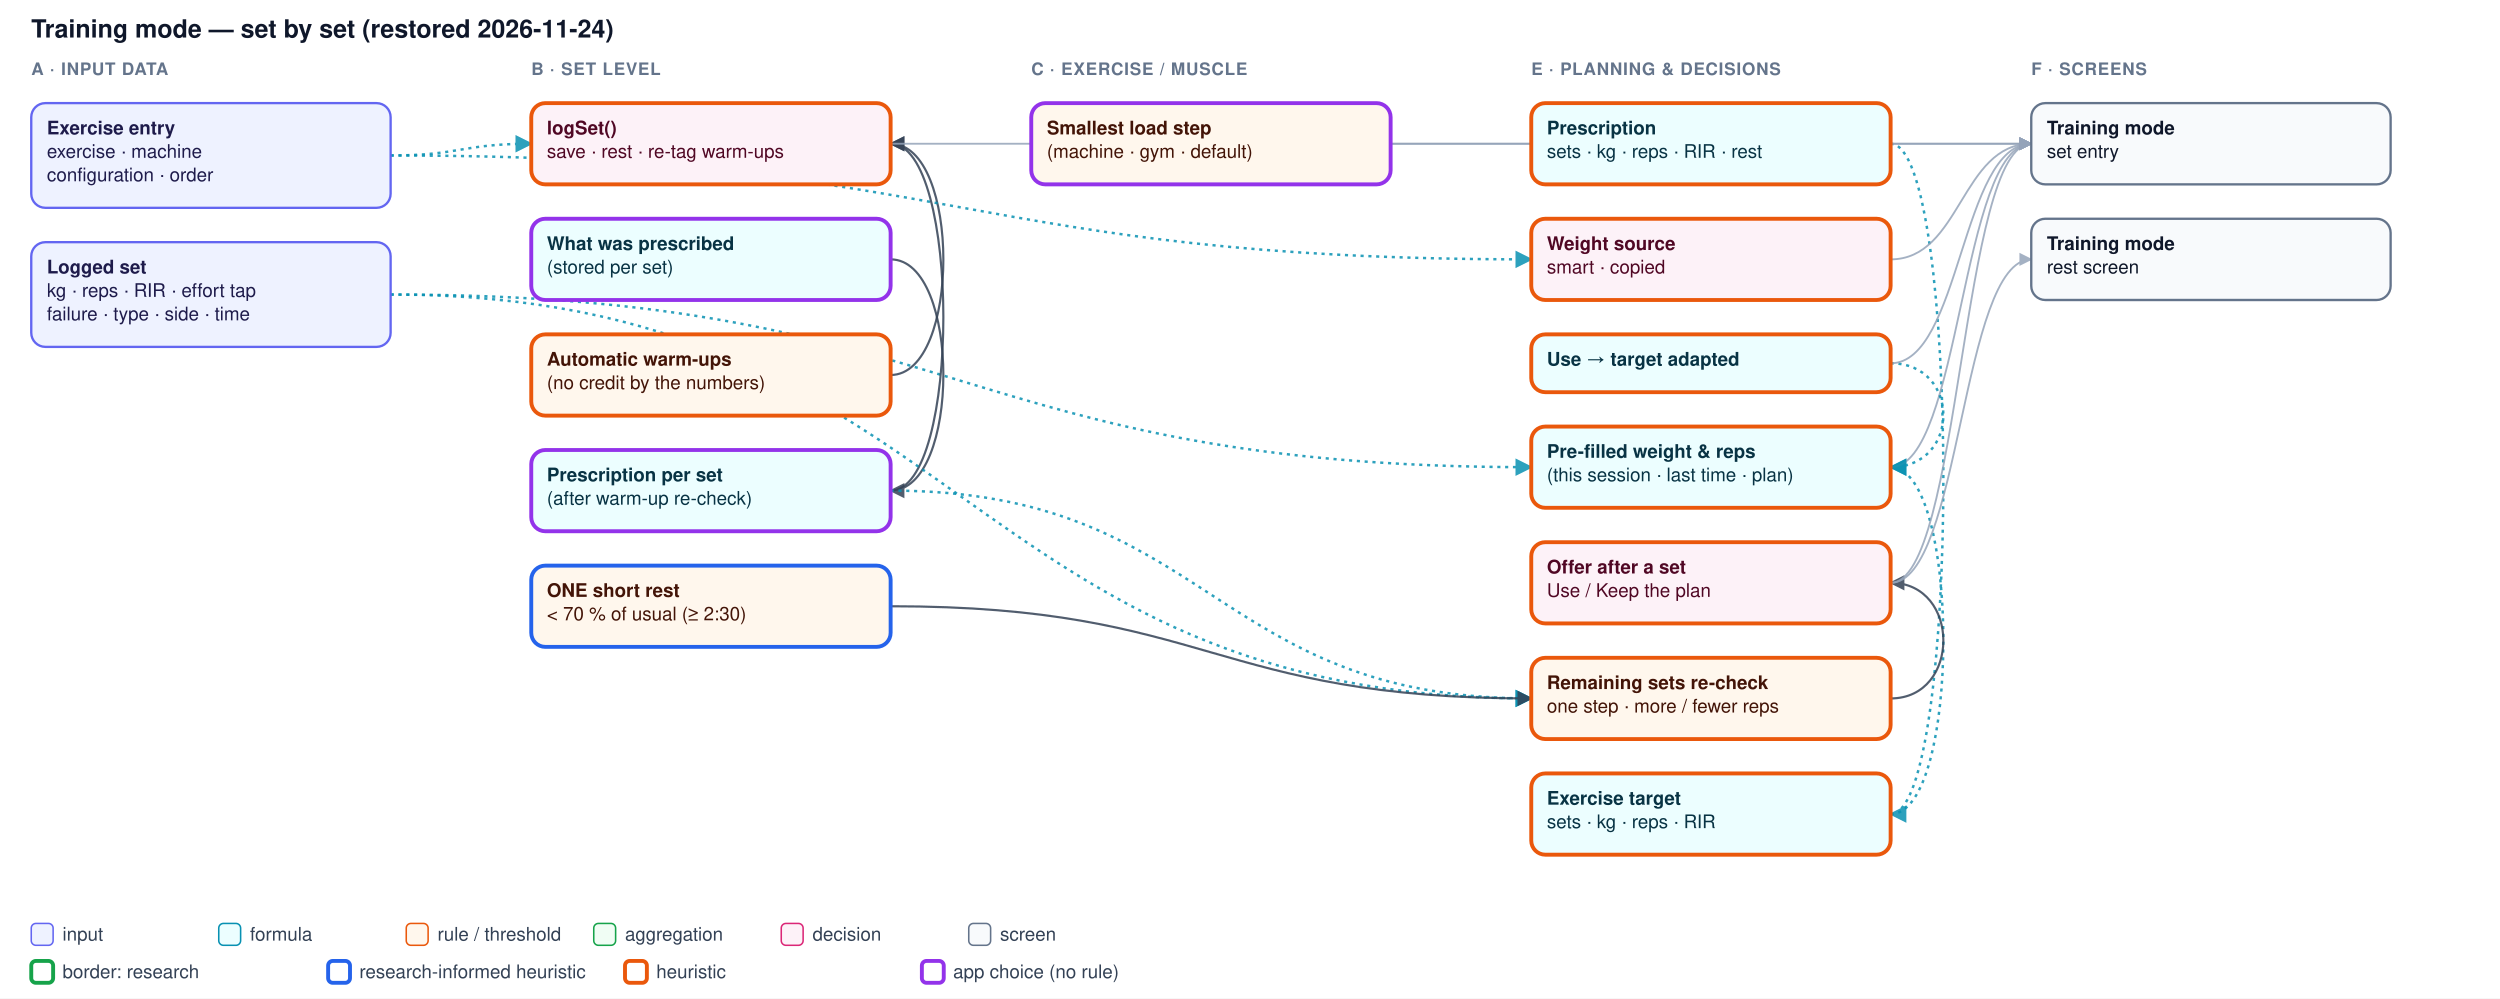
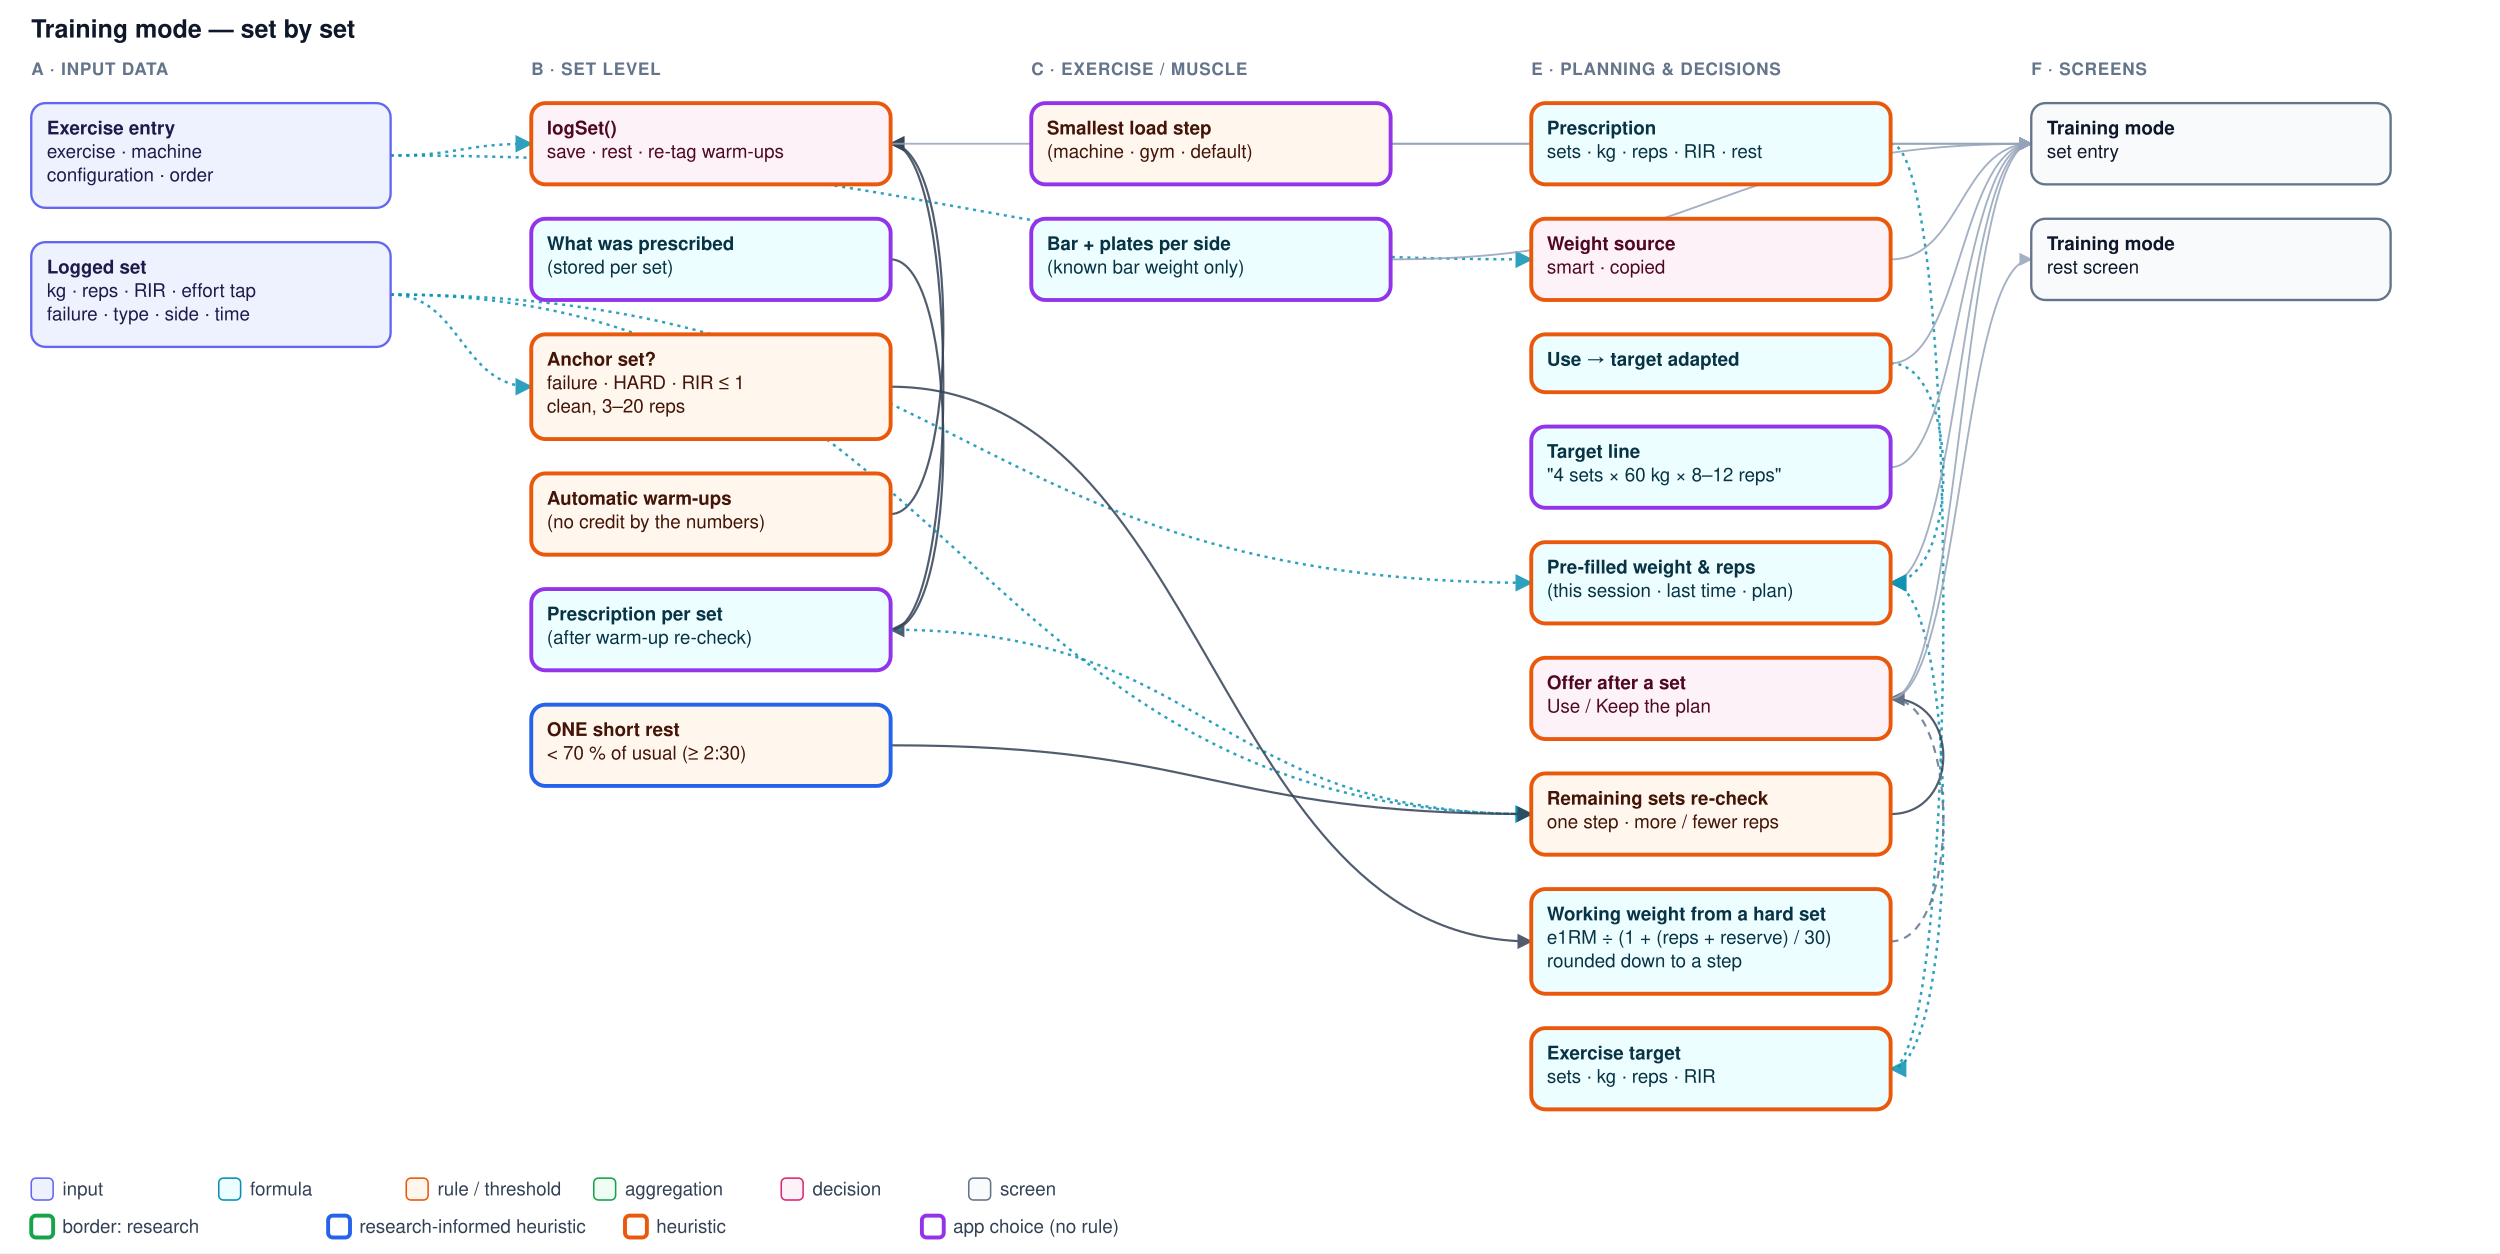
- <svg xmlns="http://www.w3.org/2000/svg" viewBox="0 0 1600 639" width="1600" height="639" font-family="Segoe UI, Helvetica, Arial, sans-serif" font-size="12">
+ <svg xmlns="http://www.w3.org/2000/svg" viewBox="0 0 1600 802" width="1600" height="802" font-family="Segoe UI, Helvetica, Arial, sans-serif" font-size="12">
  <rect width="100%" height="100%" fill="#ffffff" />
  <defs>
    <marker id="m-call" viewBox="0 0 10 10" refX="9" refY="5" markerWidth="7" markerHeight="7" orient="auto-start-reverse">
      <path d="M0,0 L10,5 L0,10 z" fill="#334155" />
    </marker>
    <marker id="m-cond" viewBox="0 0 10 10" refX="9" refY="5" markerWidth="7" markerHeight="7" orient="auto-start-reverse">
      <path d="M0,0 L10,5 L0,10 z" fill="#64748b" />
    </marker>
    <marker id="m-data" viewBox="0 0 10 10" refX="9" refY="5" markerWidth="7" markerHeight="7" orient="auto-start-reverse">
      <path d="M0,0 L10,5 L0,10 z" fill="#0891b2" />
    </marker>
    <marker id="m-agg" viewBox="0 0 10 10" refX="9" refY="5" markerWidth="7" markerHeight="7" orient="auto-start-reverse">
      <path d="M0,0 L10,5 L0,10 z" fill="#16a34a" />
    </marker>
    <marker id="m-ui" viewBox="0 0 10 10" refX="9" refY="5" markerWidth="7" markerHeight="7" orient="auto-start-reverse">
      <path d="M0,0 L10,5 L0,10 z" fill="#94a3b8" />
    </marker>
  </defs>
-   <text x="20" y="24" font-size="16" font-weight="700" fill="#0f172a">Training mode — set by set (restored 2026-11-24)</text>
+   <text x="20" y="24" font-size="16" font-weight="700" fill="#0f172a">Training mode — set by set</text>
  <text x="20" y="48" font-size="11" font-weight="700" fill="#64748b" letter-spacing="0.5">A · INPUT DATA</text>
  <text x="340" y="48" font-size="11" font-weight="700" fill="#64748b" letter-spacing="0.5">B · SET LEVEL</text>
  <text x="660" y="48" font-size="11" font-weight="700" fill="#64748b" letter-spacing="0.5">C · EXERCISE / MUSCLE</text>
  <text x="980" y="48" font-size="11" font-weight="700" fill="#64748b" letter-spacing="0.5">E · PLANNING &amp; DECISIONS</text>
  <text x="1300" y="48" font-size="11" font-weight="700" fill="#64748b" letter-spacing="0.5">F · SCREENS</text>
-   <path d="M1210,92 C1255,92 1255,521 1210,521" fill="none" stroke="#0891b2" stroke-width="1.6" stroke-dasharray="2 3" marker-end="url(#m-data)" opacity="0.85" />
-   <path d="M1210,521 C1255,521 1255,299 1210,299" fill="none" stroke="#0891b2" stroke-width="1.6" stroke-dasharray="2 3" marker-end="url(#m-data)" opacity="0.85" />
+   <path d="M1210,92 C1255,92 1255,684 1210,684" fill="none" stroke="#0891b2" stroke-width="1.6" stroke-dasharray="2 3" marker-end="url(#m-data)" opacity="0.85" />
+   <path d="M1210,684 C1255,684 1255,373 1210,373" fill="none" stroke="#0891b2" stroke-width="1.6" stroke-dasharray="2 3" marker-end="url(#m-data)" opacity="0.85" />
  <path d="M250,99.5 C295,99.5 295,92 340,92" fill="none" stroke="#0891b2" stroke-width="1.6" stroke-dasharray="2 3" marker-end="url(#m-data)" opacity="0.85" />
-   <path d="M250,188.5 C615,188.5 615,299 980,299" fill="none" stroke="#0891b2" stroke-width="1.6" stroke-dasharray="2 3" marker-end="url(#m-data)" opacity="0.85" />
-   <path d="M1210,299 C1255,299 1255,92 1300,92" fill="none" stroke="#94a3b8" stroke-width="1.2" marker-end="url(#m-ui)" opacity="0.85" />
+   <path d="M250,188.5 C615,188.5 615,373 980,373" fill="none" stroke="#0891b2" stroke-width="1.6" stroke-dasharray="2 3" marker-end="url(#m-data)" opacity="0.85" />
+   <path d="M1210,373 C1255,373 1255,92 1300,92" fill="none" stroke="#94a3b8" stroke-width="1.2" marker-end="url(#m-ui)" opacity="0.85" />
  <path d="M1210,166 C1255,166 1255,92 1300,92" fill="none" stroke="#94a3b8" stroke-width="1.2" marker-end="url(#m-ui)" opacity="0.85" />
-   <path d="M570,166 C615,166 615,314 570,314" fill="none" stroke="#334155" stroke-width="1.4" marker-end="url(#m-call)" opacity="0.85" />
-   <path d="M570,314 C615,314 615,92 570,92" fill="none" stroke="#334155" stroke-width="1.4" marker-end="url(#m-call)" opacity="0.85" />
-   <path d="M570,240 C615,240 615,92 570,92" fill="none" stroke="#334155" stroke-width="1.4" marker-end="url(#m-call)" opacity="0.85" />
-   <path d="M570,314 C775,314 775,447 980,447" fill="none" stroke="#0891b2" stroke-width="1.6" stroke-dasharray="2 3" marker-end="url(#m-data)" opacity="0.85" />
-   <path d="M250,188.5 C615,188.5 615,447 980,447" fill="none" stroke="#0891b2" stroke-width="1.6" stroke-dasharray="2 3" marker-end="url(#m-data)" opacity="0.85" />
-   <path d="M570,388 C775,388 775,447 980,447" fill="none" stroke="#334155" stroke-width="1.4" marker-end="url(#m-call)" opacity="0.85" />
+   <path d="M570,166 C615,166 615,403 570,403" fill="none" stroke="#334155" stroke-width="1.4" marker-end="url(#m-call)" opacity="0.85" />
+   <path d="M570,403 C615,403 615,92 570,92" fill="none" stroke="#334155" stroke-width="1.4" marker-end="url(#m-call)" opacity="0.85" />
+   <path d="M570,329 C615,329 615,92 570,92" fill="none" stroke="#334155" stroke-width="1.4" marker-end="url(#m-call)" opacity="0.85" />
+   <path d="M570,403 C775,403 775,521 980,521" fill="none" stroke="#0891b2" stroke-width="1.6" stroke-dasharray="2 3" marker-end="url(#m-data)" opacity="0.85" />
+   <path d="M250,188.5 C615,188.5 615,521 980,521" fill="none" stroke="#0891b2" stroke-width="1.6" stroke-dasharray="2 3" marker-end="url(#m-data)" opacity="0.85" />
+   <path d="M570,477 C775,477 775,521 980,521" fill="none" stroke="#334155" stroke-width="1.4" marker-end="url(#m-call)" opacity="0.85" />
  <path d="M250,99.5 C615,99.5 615,166 980,166" fill="none" stroke="#0891b2" stroke-width="1.6" stroke-dasharray="2 3" marker-end="url(#m-data)" opacity="0.85" />
-   <path d="M1210,232.5 C1255,232.5 1255,299 1210,299" fill="none" stroke="#0891b2" stroke-width="1.6" stroke-dasharray="2 3" marker-end="url(#m-data)" opacity="0.85" />
+   <path d="M1210,232.5 C1255,232.5 1255,373 1210,373" fill="none" stroke="#0891b2" stroke-width="1.6" stroke-dasharray="2 3" marker-end="url(#m-data)" opacity="0.85" />
  <path d="M1210,232.5 C1255,232.5 1255,92 1300,92" fill="none" stroke="#94a3b8" stroke-width="1.2" marker-end="url(#m-ui)" opacity="0.85" />
  <path d="M890,92 C1095,92 1095,92 1300,92" fill="none" stroke="#94a3b8" stroke-width="1.2" marker-end="url(#m-ui)" opacity="0.85" />
-   <path d="M1210,447 C1255,447 1255,373 1210,373" fill="none" stroke="#334155" stroke-width="1.4" marker-end="url(#m-call)" opacity="0.85" />
-   <path d="M1210,373 C1255,373 1255,92 1300,92" fill="none" stroke="#94a3b8" stroke-width="1.2" marker-end="url(#m-ui)" opacity="0.85" />
-   <path d="M1210,373 C1255,373 1255,166 1300,166" fill="none" stroke="#94a3b8" stroke-width="1.2" marker-end="url(#m-ui)" opacity="0.85" />
+   <path d="M1210,521 C1255,521 1255,447 1210,447" fill="none" stroke="#334155" stroke-width="1.4" marker-end="url(#m-call)" opacity="0.85" />
+   <path d="M570,247.5 C775,247.5 775,602.5 980,602.5" fill="none" stroke="#334155" stroke-width="1.4" marker-end="url(#m-call)" opacity="0.85" />
+   <path d="M1210,602.5 C1255,602.5 1255,447 1210,447" fill="none" stroke="#64748b" stroke-width="1.4" stroke-dasharray="5 4" marker-end="url(#m-cond)" opacity="0.85" />
+   <path d="M250,188.5 C295,188.5 295,247.5 340,247.5" fill="none" stroke="#0891b2" stroke-width="1.6" stroke-dasharray="2 3" marker-end="url(#m-data)" opacity="0.85" />
+   <path d="M1210,299 C1255,299 1255,92 1300,92" fill="none" stroke="#94a3b8" stroke-width="1.2" marker-end="url(#m-ui)" opacity="0.85" />
+   <path d="M890,166 C1095,166 1095,92 1300,92" fill="none" stroke="#94a3b8" stroke-width="1.2" marker-end="url(#m-ui)" opacity="0.85" />
+   <path d="M1210,447 C1255,447 1255,92 1300,92" fill="none" stroke="#94a3b8" stroke-width="1.2" marker-end="url(#m-ui)" opacity="0.85" />
+   <path d="M1210,447 C1255,447 1255,166 1300,166" fill="none" stroke="#94a3b8" stroke-width="1.2" marker-end="url(#m-ui)" opacity="0.85" />
  <path d="M570,92 C935,92 935,92 1300,92" fill="none" stroke="#94a3b8" stroke-width="1.2" marker-end="url(#m-ui)" opacity="0.85" />
  <g>
    <rect x="980" y="66" width="230" height="52" rx="9" fill="#ecfeff" stroke="#ea580c" stroke-width="2.5" />
    <text x="990" y="86" fill="#083344" font-weight="700">Prescription</text>
    <text x="990" y="101" fill="#083344">sets · kg · reps · RIR · rest</text>
  </g>
  <g>
-     <rect x="980" y="495" width="230" height="52" rx="9" fill="#ecfeff" stroke="#ea580c" stroke-width="2.5" />
-     <text x="990" y="515" fill="#083344" font-weight="700">Exercise target</text>
-     <text x="990" y="530" fill="#083344">sets · kg · reps · RIR</text>
+     <rect x="980" y="658" width="230" height="52" rx="9" fill="#ecfeff" stroke="#ea580c" stroke-width="2.5" />
+     <text x="990" y="678" fill="#083344" font-weight="700">Exercise target</text>
+     <text x="990" y="693" fill="#083344">sets · kg · reps · RIR</text>
  </g>
  <g>
-     <rect x="980" y="273" width="230" height="52" rx="9" fill="#ecfeff" stroke="#ea580c" stroke-width="2.5" />
-     <text x="990" y="293" fill="#083344" font-weight="700">Pre-filled weight &amp; reps</text>
-     <text x="990" y="308" fill="#083344">(this session · last time · plan)</text>
+     <rect x="980" y="347" width="230" height="52" rx="9" fill="#ecfeff" stroke="#ea580c" stroke-width="2.5" />
+     <text x="990" y="367" fill="#083344" font-weight="700">Pre-filled weight &amp; reps</text>
+     <text x="990" y="382" fill="#083344">(this session · last time · plan)</text>
  </g>
  <g>
    <rect x="20" y="66" width="230" height="67" rx="9" fill="#eef2ff" stroke="#6366f1" stroke-width="1.5" />
    <text x="30" y="86" fill="#1e1b4b" font-weight="700">Exercise entry</text>
    <text x="30" y="101" fill="#1e1b4b">exercise · machine</text>
    <text x="30" y="116" fill="#1e1b4b">configuration · order</text>
  </g>
  <g>
    <rect x="340" y="66" width="230" height="52" rx="9" fill="#fdf2f8" stroke="#ea580c" stroke-width="2.5" />
    <text x="350" y="86" fill="#500724" font-weight="700">logSet()</text>
    <text x="350" y="101" fill="#500724">save · rest · re-tag warm-ups</text>
  </g>
  <g>
    <rect x="20" y="155" width="230" height="67" rx="9" fill="#eef2ff" stroke="#6366f1" stroke-width="1.5" />
    <text x="30" y="175" fill="#1e1b4b" font-weight="700">Logged set</text>
    <text x="30" y="190" fill="#1e1b4b">kg · reps · RIR · effort tap</text>
    <text x="30" y="205" fill="#1e1b4b">failure · type · side · time</text>
  </g>
  <g>
    <rect x="1300" y="66" width="230" height="52" rx="9" fill="#f8fafc" stroke="#64748b" stroke-width="1.5" />
    <text x="1310" y="86" fill="#0f172a" font-weight="700">Training mode</text>
    <text x="1310" y="101" fill="#0f172a">set entry</text>
  </g>
  <g>
    <rect x="980" y="140" width="230" height="52" rx="9" fill="#fdf2f8" stroke="#ea580c" stroke-width="2.5" />
    <text x="990" y="160" fill="#500724" font-weight="700">Weight source</text>
    <text x="990" y="175" fill="#500724">smart · copied</text>
  </g>
  <g>
    <rect x="340" y="140" width="230" height="52" rx="9" fill="#ecfeff" stroke="#9333ea" stroke-width="2.5" />
    <text x="350" y="160" fill="#083344" font-weight="700">What was prescribed</text>
    <text x="350" y="175" fill="#083344">(stored per set)</text>
  </g>
  <g>
-     <rect x="340" y="288" width="230" height="52" rx="9" fill="#ecfeff" stroke="#9333ea" stroke-width="2.5" />
-     <text x="350" y="308" fill="#083344" font-weight="700">Prescription per set</text>
-     <text x="350" y="323" fill="#083344">(after warm-up re-check)</text>
+     <rect x="340" y="377" width="230" height="52" rx="9" fill="#ecfeff" stroke="#9333ea" stroke-width="2.5" />
+     <text x="350" y="397" fill="#083344" font-weight="700">Prescription per set</text>
+     <text x="350" y="412" fill="#083344">(after warm-up re-check)</text>
  </g>
  <g>
-     <rect x="340" y="214" width="230" height="52" rx="9" fill="#fff7ed" stroke="#ea580c" stroke-width="2.5" />
-     <text x="350" y="234" fill="#431407" font-weight="700">Automatic warm-ups</text>
-     <text x="350" y="249" fill="#431407">(no credit by the numbers)</text>
+     <rect x="340" y="303" width="230" height="52" rx="9" fill="#fff7ed" stroke="#ea580c" stroke-width="2.5" />
+     <text x="350" y="323" fill="#431407" font-weight="700">Automatic warm-ups</text>
+     <text x="350" y="338" fill="#431407">(no credit by the numbers)</text>
  </g>
  <g>
-     <rect x="980" y="421" width="230" height="52" rx="9" fill="#fff7ed" stroke="#ea580c" stroke-width="2.5" />
-     <text x="990" y="441" fill="#431407" font-weight="700">Remaining sets re-check</text>
-     <text x="990" y="456" fill="#431407">one step · more / fewer reps</text>
+     <rect x="980" y="495" width="230" height="52" rx="9" fill="#fff7ed" stroke="#ea580c" stroke-width="2.5" />
+     <text x="990" y="515" fill="#431407" font-weight="700">Remaining sets re-check</text>
+     <text x="990" y="530" fill="#431407">one step · more / fewer reps</text>
  </g>
  <g>
-     <rect x="340" y="362" width="230" height="52" rx="9" fill="#fff7ed" stroke="#2563eb" stroke-width="2.5" />
-     <text x="350" y="382" fill="#431407" font-weight="700">ONE short rest</text>
-     <text x="350" y="397" fill="#431407">&lt; 70 % of usual (≥ 2:30)</text>
+     <rect x="340" y="451" width="230" height="52" rx="9" fill="#fff7ed" stroke="#2563eb" stroke-width="2.5" />
+     <text x="350" y="471" fill="#431407" font-weight="700">ONE short rest</text>
+     <text x="350" y="486" fill="#431407">&lt; 70 % of usual (≥ 2:30)</text>
  </g>
  <g>
    <rect x="980" y="214" width="230" height="37" rx="9" fill="#ecfeff" stroke="#ea580c" stroke-width="2.5" />
    <text x="990" y="234" fill="#083344" font-weight="700">Use → target adapted</text>
  </g>
  <g>
    <rect x="660" y="66" width="230" height="52" rx="9" fill="#fff7ed" stroke="#9333ea" stroke-width="2.5" />
    <text x="670" y="86" fill="#431407" font-weight="700">Smallest load step</text>
    <text x="670" y="101" fill="#431407">(machine · gym · default)</text>
  </g>
  <g>
-     <rect x="980" y="347" width="230" height="52" rx="9" fill="#fdf2f8" stroke="#ea580c" stroke-width="2.5" />
-     <text x="990" y="367" fill="#500724" font-weight="700">Offer after a set</text>
-     <text x="990" y="382" fill="#500724">Use / Keep the plan</text>
+     <rect x="980" y="421" width="230" height="52" rx="9" fill="#fdf2f8" stroke="#ea580c" stroke-width="2.5" />
+     <text x="990" y="441" fill="#500724" font-weight="700">Offer after a set</text>
+     <text x="990" y="456" fill="#500724">Use / Keep the plan</text>
+   </g>
+   <g>
+     <rect x="340" y="214" width="230" height="67" rx="9" fill="#fff7ed" stroke="#ea580c" stroke-width="2.5" />
+     <text x="350" y="234" fill="#431407" font-weight="700">Anchor set?</text>
+     <text x="350" y="249" fill="#431407">failure · HARD · RIR ≤ 1</text>
+     <text x="350" y="264" fill="#431407">clean, 3–20 reps</text>
+   </g>
+   <g>
+     <rect x="980" y="569" width="230" height="67" rx="9" fill="#ecfeff" stroke="#ea580c" stroke-width="2.5" />
+     <text x="990" y="589" fill="#083344" font-weight="700">Working weight from a hard set</text>
+     <text x="990" y="604" fill="#083344">e1RM ÷ (1 + (reps + reserve) / 30)</text>
+     <text x="990" y="619" fill="#083344">rounded down to a step</text>
+   </g>
+   <g>
+     <rect x="980" y="273" width="230" height="52" rx="9" fill="#ecfeff" stroke="#9333ea" stroke-width="2.5" />
+     <text x="990" y="293" fill="#083344" font-weight="700">Target line</text>
+     <text x="990" y="308" fill="#083344">"4 sets × 60 kg × 8–12 reps"</text>
+   </g>
+   <g>
+     <rect x="660" y="140" width="230" height="52" rx="9" fill="#ecfeff" stroke="#9333ea" stroke-width="2.5" />
+     <text x="670" y="160" fill="#083344" font-weight="700">Bar + plates per side</text>
+     <text x="670" y="175" fill="#083344">(known bar weight only)</text>
  </g>
  <g>
    <rect x="1300" y="140" width="230" height="52" rx="9" fill="#f8fafc" stroke="#64748b" stroke-width="1.5" />
    <text x="1310" y="160" fill="#0f172a" font-weight="700">Training mode</text>
    <text x="1310" y="175" fill="#0f172a">rest screen</text>
  </g>
-   <rect x="20" y="591" width="14" height="14" rx="3" fill="#eef2ff" stroke="#6366f1" />
-   <text x="40" y="602" fill="#334155">input</text>
-   <rect x="140" y="591" width="14" height="14" rx="3" fill="#ecfeff" stroke="#0891b2" />
-   <text x="160" y="602" fill="#334155">formula</text>
-   <rect x="260" y="591" width="14" height="14" rx="3" fill="#fff7ed" stroke="#ea580c" />
-   <text x="280" y="602" fill="#334155">rule / threshold</text>
-   <rect x="380" y="591" width="14" height="14" rx="3" fill="#f0fdf4" stroke="#16a34a" />
-   <text x="400" y="602" fill="#334155">aggregation</text>
-   <rect x="500" y="591" width="14" height="14" rx="3" fill="#fdf2f8" stroke="#db2777" />
-   <text x="520" y="602" fill="#334155">decision</text>
-   <rect x="620" y="591" width="14" height="14" rx="3" fill="#f8fafc" stroke="#64748b" />
-   <text x="640" y="602" fill="#334155">screen</text>
-   <rect x="20" y="615" width="14" height="14" rx="3" fill="#fff" stroke="#16a34a" stroke-width="2.5" />
-   <text x="40" y="626" fill="#334155">border: research</text>
-   <rect x="210" y="615" width="14" height="14" rx="3" fill="#fff" stroke="#2563eb" stroke-width="2.5" />
-   <text x="230" y="626" fill="#334155">research-informed heuristic</text>
-   <rect x="400" y="615" width="14" height="14" rx="3" fill="#fff" stroke="#ea580c" stroke-width="2.5" />
-   <text x="420" y="626" fill="#334155">heuristic</text>
-   <rect x="590" y="615" width="14" height="14" rx="3" fill="#fff" stroke="#9333ea" stroke-width="2.5" />
-   <text x="610" y="626" fill="#334155">app choice (no rule)</text>
+   <rect x="20" y="754" width="14" height="14" rx="3" fill="#eef2ff" stroke="#6366f1" />
+   <text x="40" y="765" fill="#334155">input</text>
+   <rect x="140" y="754" width="14" height="14" rx="3" fill="#ecfeff" stroke="#0891b2" />
+   <text x="160" y="765" fill="#334155">formula</text>
+   <rect x="260" y="754" width="14" height="14" rx="3" fill="#fff7ed" stroke="#ea580c" />
+   <text x="280" y="765" fill="#334155">rule / threshold</text>
+   <rect x="380" y="754" width="14" height="14" rx="3" fill="#f0fdf4" stroke="#16a34a" />
+   <text x="400" y="765" fill="#334155">aggregation</text>
+   <rect x="500" y="754" width="14" height="14" rx="3" fill="#fdf2f8" stroke="#db2777" />
+   <text x="520" y="765" fill="#334155">decision</text>
+   <rect x="620" y="754" width="14" height="14" rx="3" fill="#f8fafc" stroke="#64748b" />
+   <text x="640" y="765" fill="#334155">screen</text>
+   <rect x="20" y="778" width="14" height="14" rx="3" fill="#fff" stroke="#16a34a" stroke-width="2.5" />
+   <text x="40" y="789" fill="#334155">border: research</text>
+   <rect x="210" y="778" width="14" height="14" rx="3" fill="#fff" stroke="#2563eb" stroke-width="2.5" />
+   <text x="230" y="789" fill="#334155">research-informed heuristic</text>
+   <rect x="400" y="778" width="14" height="14" rx="3" fill="#fff" stroke="#ea580c" stroke-width="2.5" />
+   <text x="420" y="789" fill="#334155">heuristic</text>
+   <rect x="590" y="778" width="14" height="14" rx="3" fill="#fff" stroke="#9333ea" stroke-width="2.5" />
+   <text x="610" y="789" fill="#334155">app choice (no rule)</text>
</svg>
